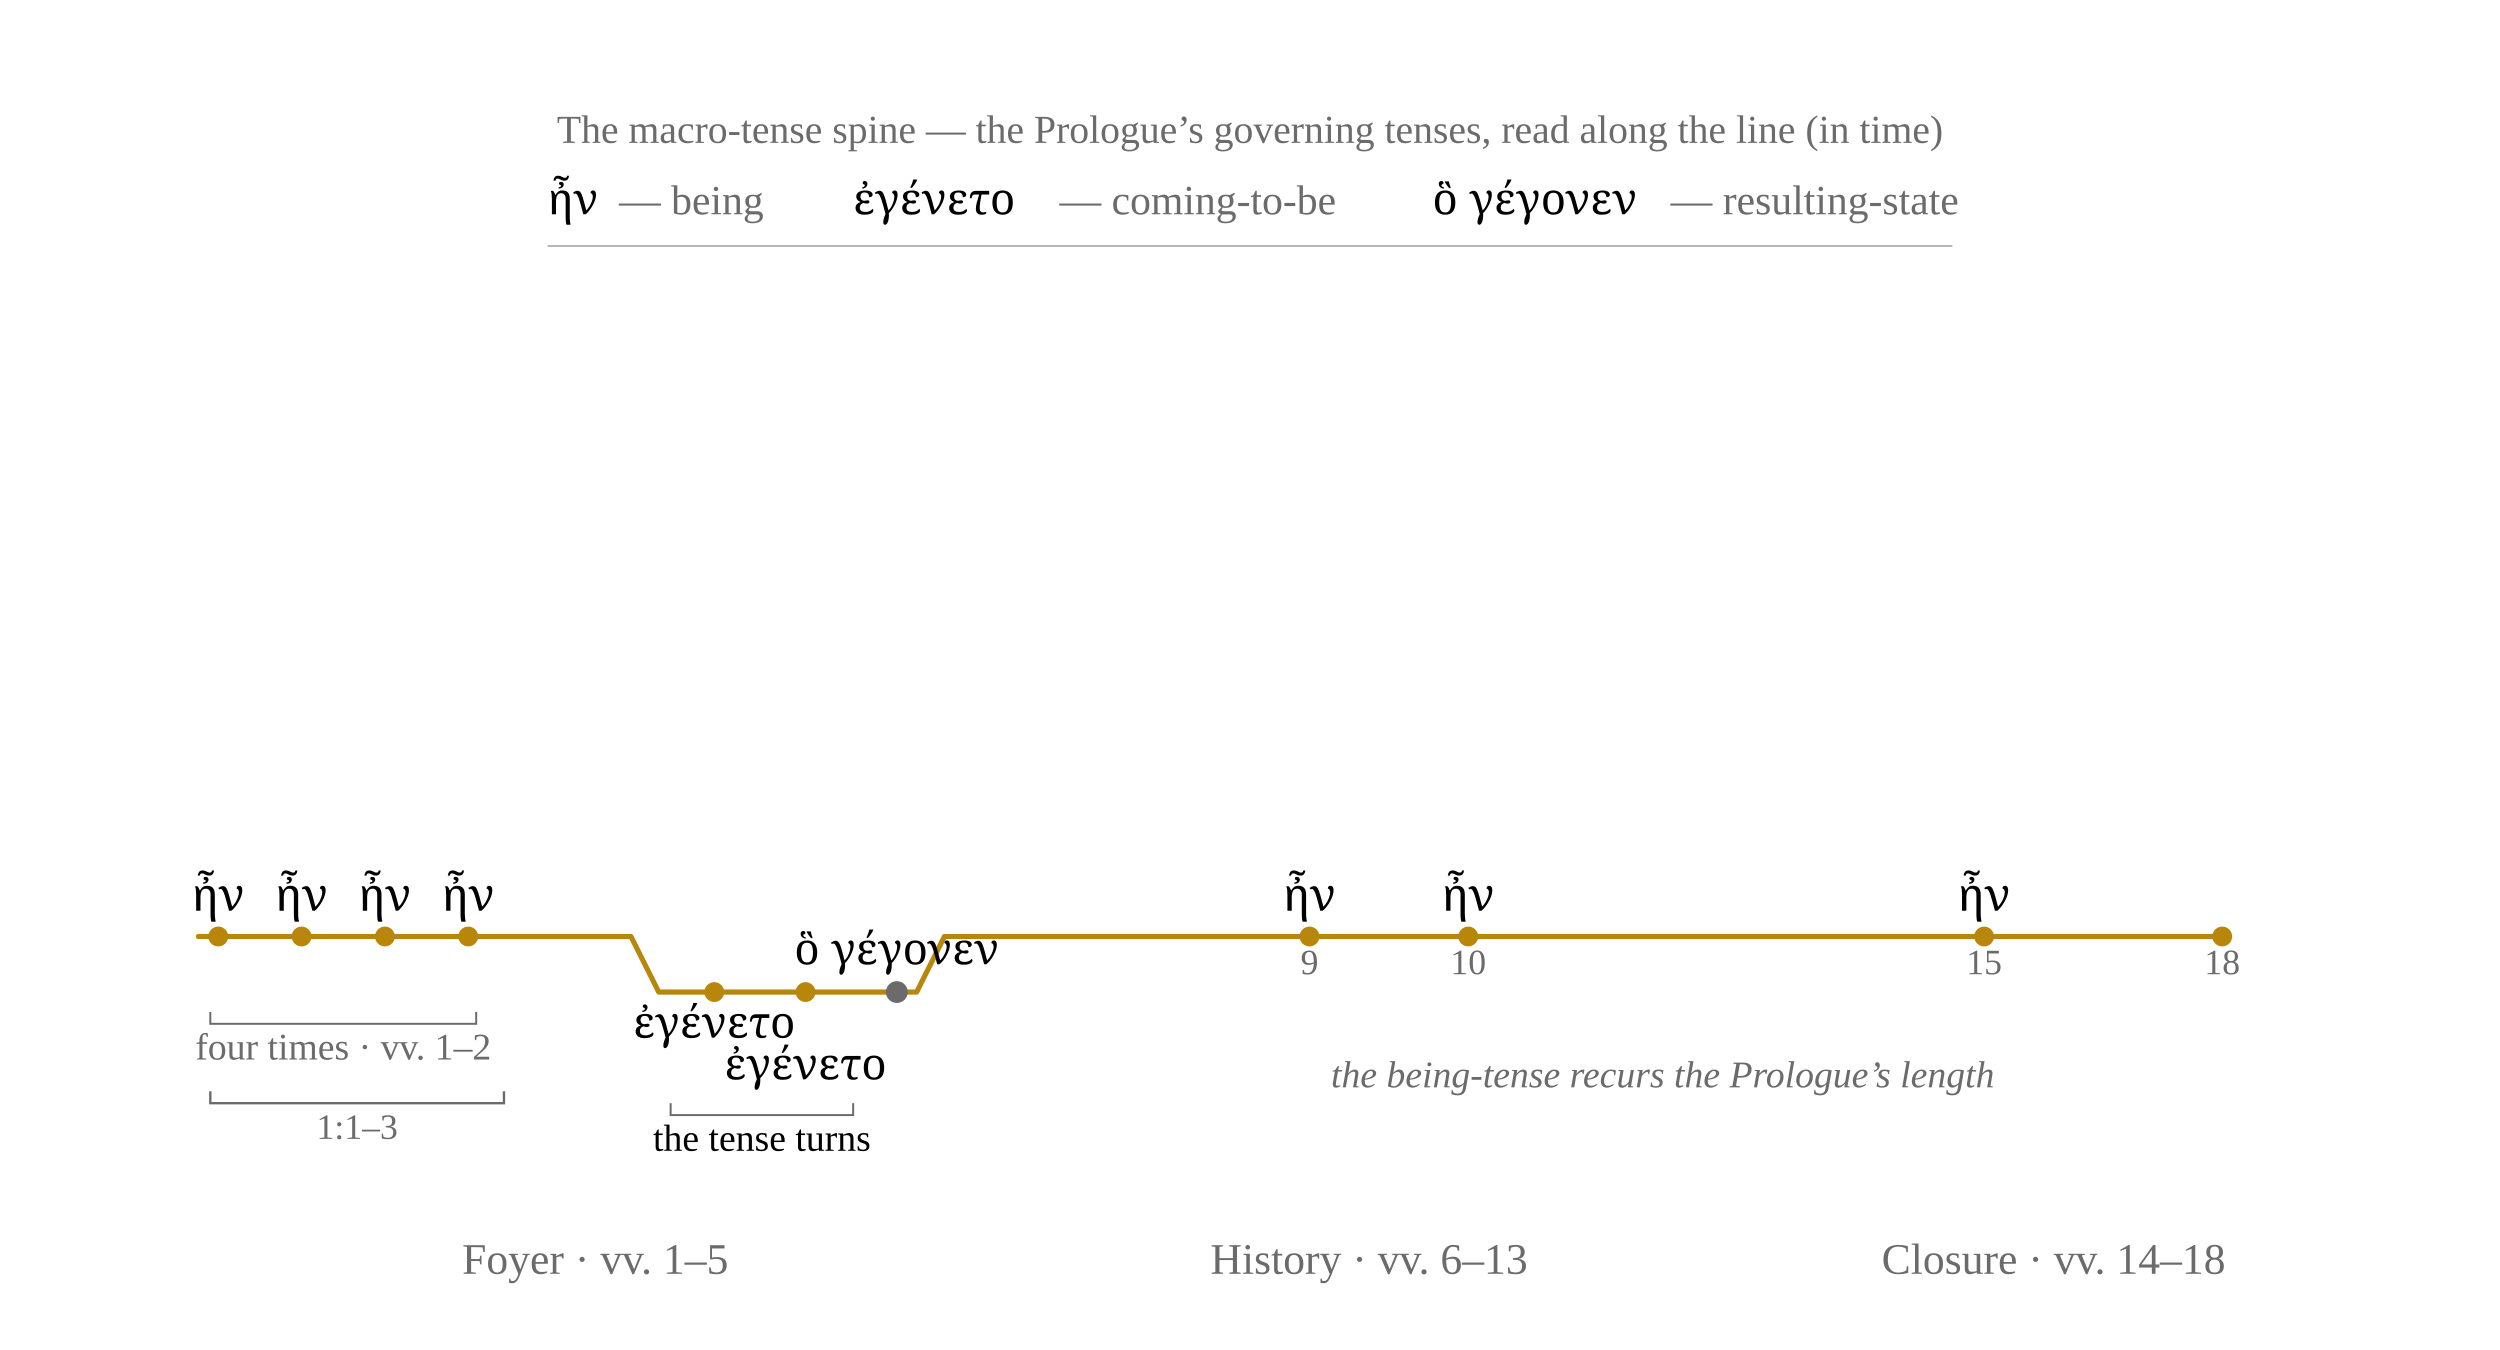
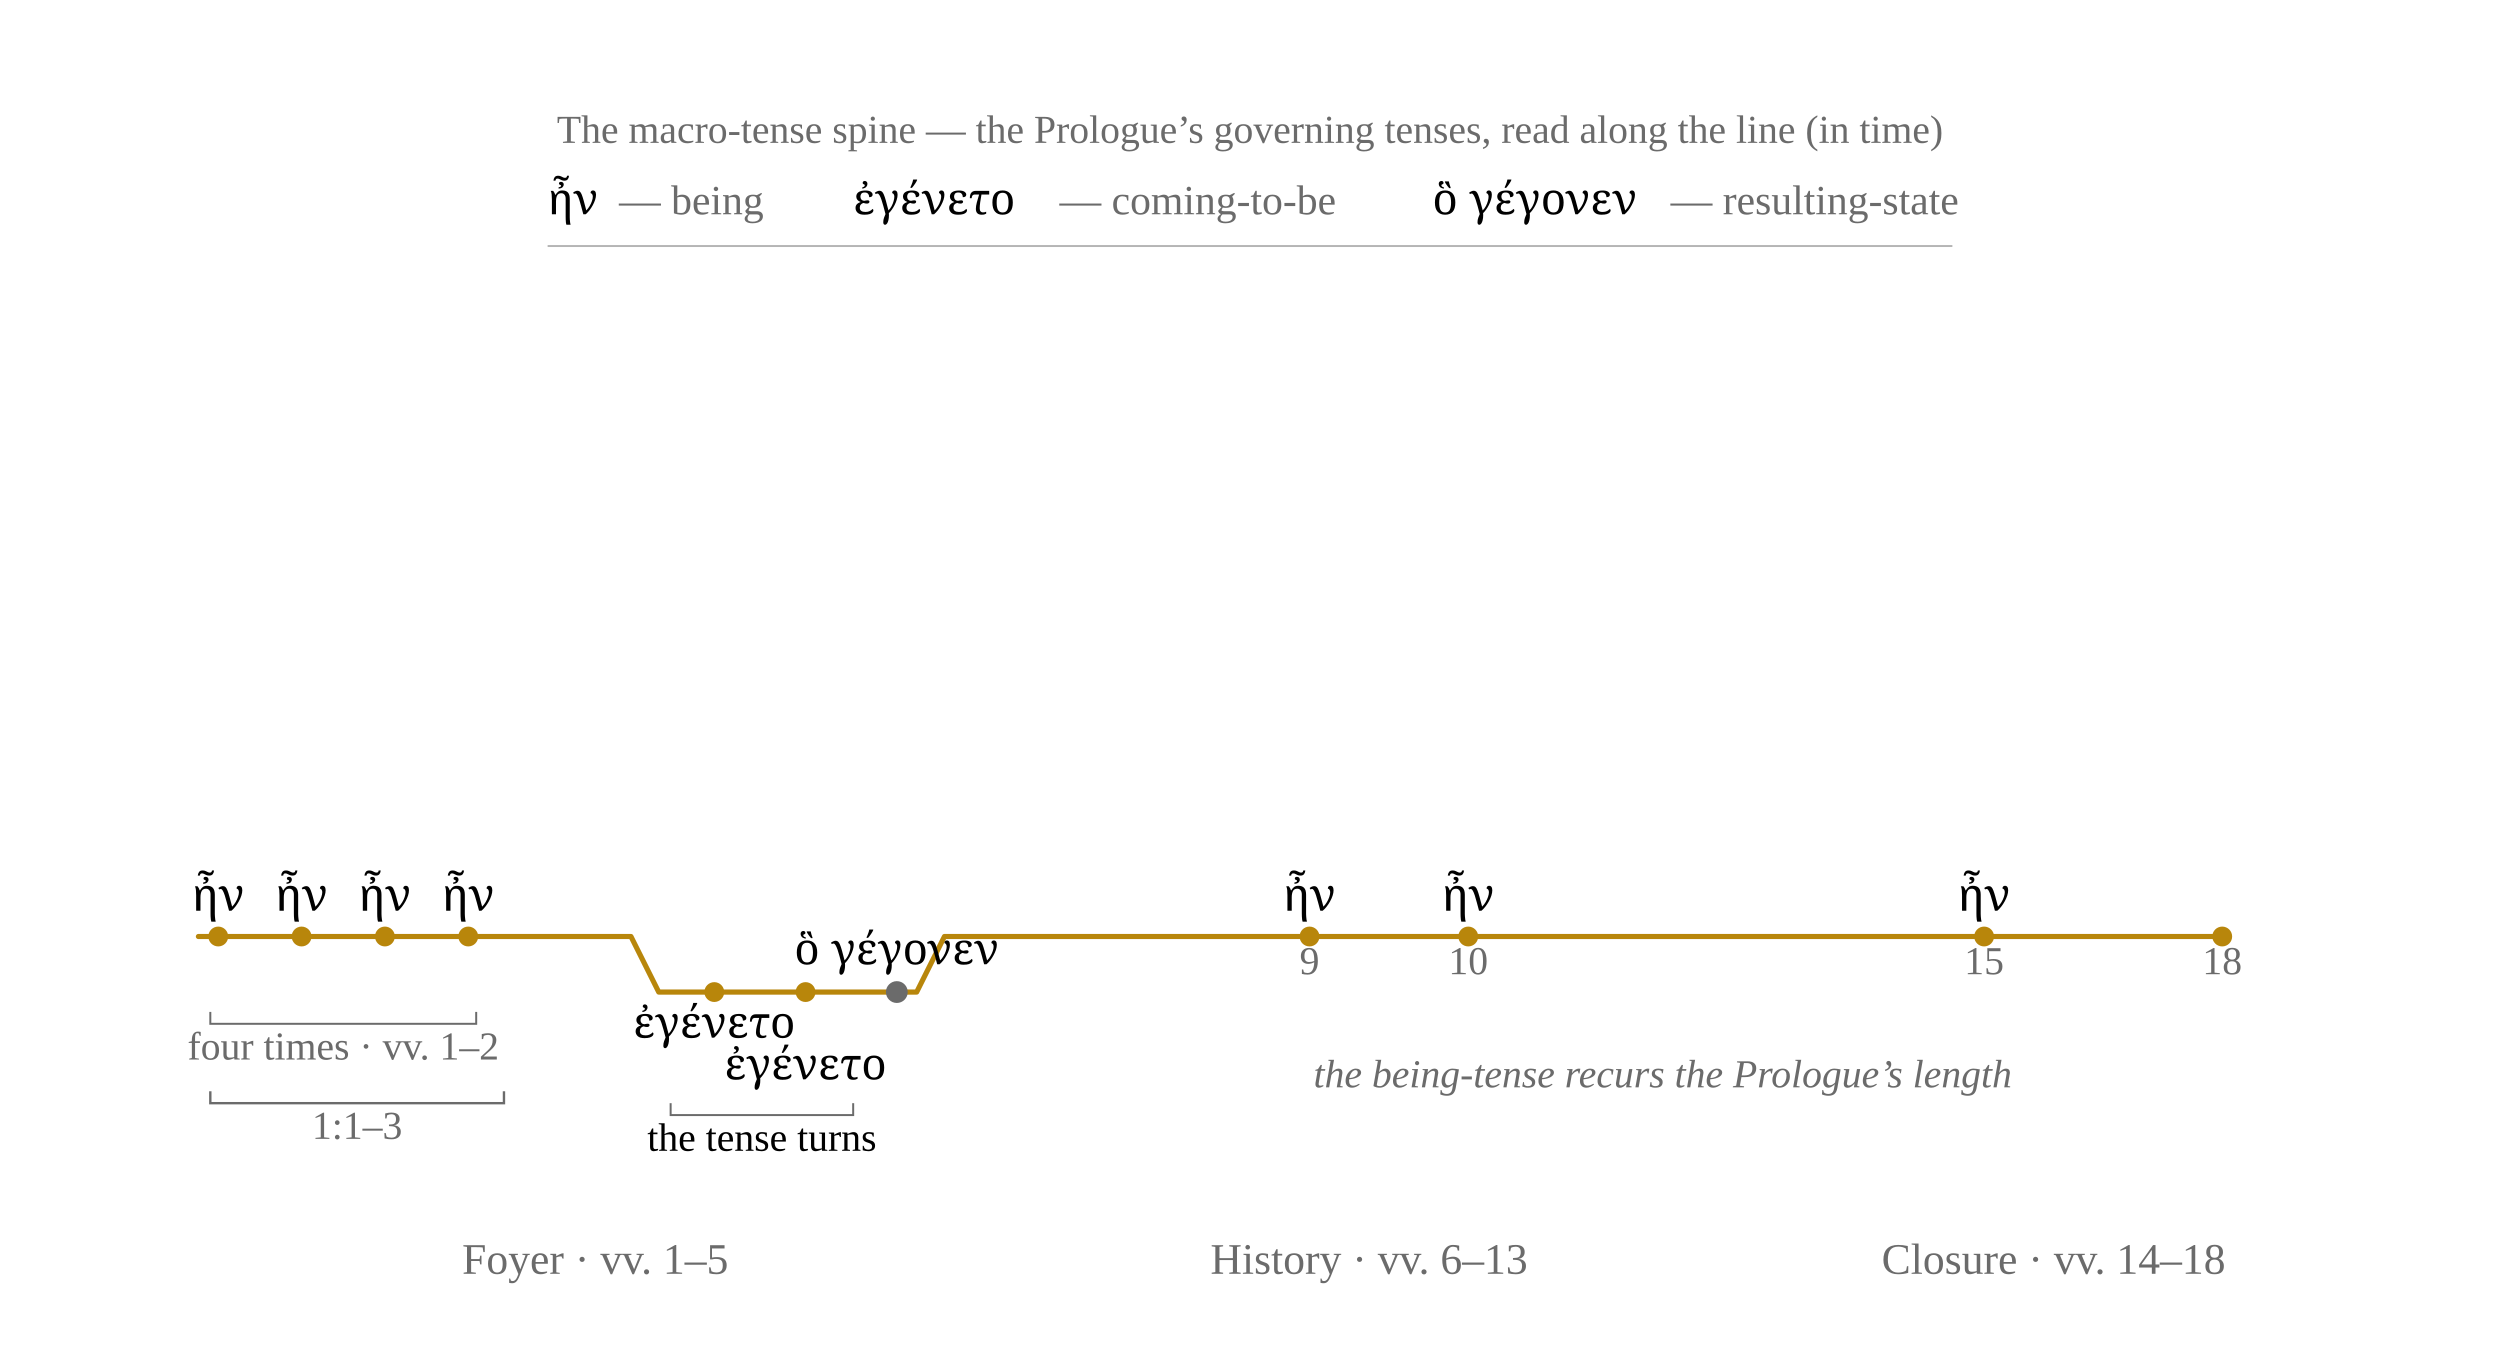
<svg xmlns="http://www.w3.org/2000/svg" viewBox="0 0 1260 680" role="img" aria-labelledby="mtTitle mtDesc" preserveAspectRatio="xMidYMid meet">
  <style>
    .gk      { font-family:'SBL BibLit','Cardo','Source Serif 4',Georgia,serif; fill:currentColor; }
    .ink     { font-family:'Source Serif 4','EB Garamond',Georgia,'Times New Roman',serif; fill:currentColor; }
    .meta    { font-family:'Source Serif 4','EB Garamond',Georgia,'Times New Roman',serif; fill:var(--color-meta, #6b6b6b); }
    .note    { font-family:'Source Serif 4','EB Garamond',Georgia,'Times New Roman',serif; fill:var(--color-meta, #6b6b6b); font-style:italic; }
    .spine   { fill:none; stroke:var(--color-gold, #b8860b); stroke-width:2.6; stroke-linejoin:round; stroke-linecap:round; }
    .node    { fill:var(--color-gold, #b8860b); }
    .nodeg   { fill:var(--color-meta, #6b6b6b); }
    .brk     { stroke:var(--color-meta, #6b6b6b); stroke-width:1; fill:none; }
    .tick    { stroke:var(--color-meta, #6b6b6b); stroke-width:1.2; fill:none; }
    .rule    { stroke:var(--color-meta, #6b6b6b); stroke-width:1; opacity:.5; }
  </style>
  <text class="meta" x="630" y="72" text-anchor="middle" font-size="20">The macro-tense spine — the Prologue’s governing tenses, read along the line (in time)</text>
  <text class="gk" x="276" y="108" text-anchor="start" font-size="22">ἦν</text>
  <text class="meta" x="312" y="108" text-anchor="start" font-size="21">— being</text>
  <text class="gk" x="430" y="108" text-anchor="start" font-size="22">ἐγένετο</text>
  <text class="meta" x="534" y="108" text-anchor="start" font-size="21">— coming-to-be</text>
  <text class="gk" x="722" y="108" text-anchor="start" font-size="22">ὃ γέγονεν</text>
  <text class="meta" x="842" y="108" text-anchor="start" font-size="21">— resulting-state</text>
  <line class="rule" x1="276" y1="124" x2="984" y2="124" />
  <path class="spine" d="M100 472 L318 472 L332 500 L462 500 L476 472 L1120 472" />
  <circle class="node" cx="110" cy="472" r="5" />
  <circle class="node" cx="152" cy="472" r="5" />
  <circle class="node" cx="194" cy="472" r="5" />
  <circle class="node" cx="236" cy="472" r="5" />
  <text class="gk" x="110" y="459" text-anchor="middle" font-size="23">ἦν</text>
  <text class="gk" x="152" y="459" text-anchor="middle" font-size="23">ἦν</text>
  <text class="gk" x="194" y="459" text-anchor="middle" font-size="23">ἦν</text>
  <text class="gk" x="236" y="459" text-anchor="middle" font-size="23">ἦν</text>
  <path class="brk" d="M106 510 L106 516 L240 516 L240 510" />
-   <text class="meta" x="173" y="534" text-anchor="middle" font-size="19">four times · vv. 1–2</text>
+   <text class="meta" x="173" y="534" text-anchor="middle" font-size="20">four times · vv. 1–2</text>
  <path class="tick" d="M106 550 L106 556 L254 556 L254 550" />
-   <text class="meta" x="180" y="574" text-anchor="middle" font-size="18">1:1–3</text>
+   <text class="meta" x="180" y="574" text-anchor="middle" font-size="20">1:1–3</text>
  <circle class="node" cx="360" cy="500" r="5" />
  <circle class="node" cx="406" cy="500" r="5" />
  <text class="gk" x="360" y="523" text-anchor="middle" font-size="22">ἐγένετο</text>
  <text class="gk" x="406" y="544" text-anchor="middle" font-size="22">ἐγένετο</text>
  <path class="brk" d="M338 556 L338 562 L430 562 L430 556" />
-   <text class="ink" x="384" y="580" text-anchor="middle" font-size="19">the tense turns</text>
+   <text class="ink" x="384" y="580" text-anchor="middle" font-size="20">the tense turns</text>
  <circle class="nodeg" cx="452" cy="500" r="5.5" />
  <text class="gk" x="452" y="486" text-anchor="middle" font-size="22">ὃ γέγονεν</text>
  <circle class="node" cx="660" cy="472" r="5" />
  <circle class="node" cx="740" cy="472" r="5" />
  <circle class="node" cx="1000" cy="472" r="5" />
  <circle class="node" cx="1120" cy="472" r="5" />
  <text class="gk" x="660" y="459" text-anchor="middle" font-size="23">ἦν</text>
  <text class="gk" x="740" y="459" text-anchor="middle" font-size="23">ἦν</text>
  <text class="gk" x="1000" y="459" text-anchor="middle" font-size="23">ἦν</text>
-   <text class="meta" x="660" y="491" text-anchor="middle" font-size="18">9</text>
-   <text class="meta" x="740" y="491" text-anchor="middle" font-size="18">10</text>
-   <text class="meta" x="1000" y="491" text-anchor="middle" font-size="18">15</text>
-   <text class="meta" x="1120" y="491" text-anchor="middle" font-size="18">18</text>
-   <text class="note" x="838" y="548" text-anchor="middle" font-size="19">the being-tense recurs the Prologue’s length</text>
+   <text class="meta" x="660" y="491" text-anchor="middle" font-size="20">9</text>
+   <text class="meta" x="740" y="491" text-anchor="middle" font-size="20">10</text>
+   <text class="meta" x="1000" y="491" text-anchor="middle" font-size="20">15</text>
+   <text class="meta" x="1120" y="491" text-anchor="middle" font-size="20">18</text>
+   <text class="note" x="838" y="548" text-anchor="middle" font-size="20">the being-tense recurs the Prologue’s length</text>
  <text class="meta" x="300" y="642" text-anchor="middle" font-size="22">Foyer · vv. 1–5</text>
  <text class="meta" x="690" y="642" text-anchor="middle" font-size="22">History · vv. 6–13</text>
  <text class="meta" x="1035" y="642" text-anchor="middle" font-size="22">Closure · vv. 14–18</text>
</svg>
